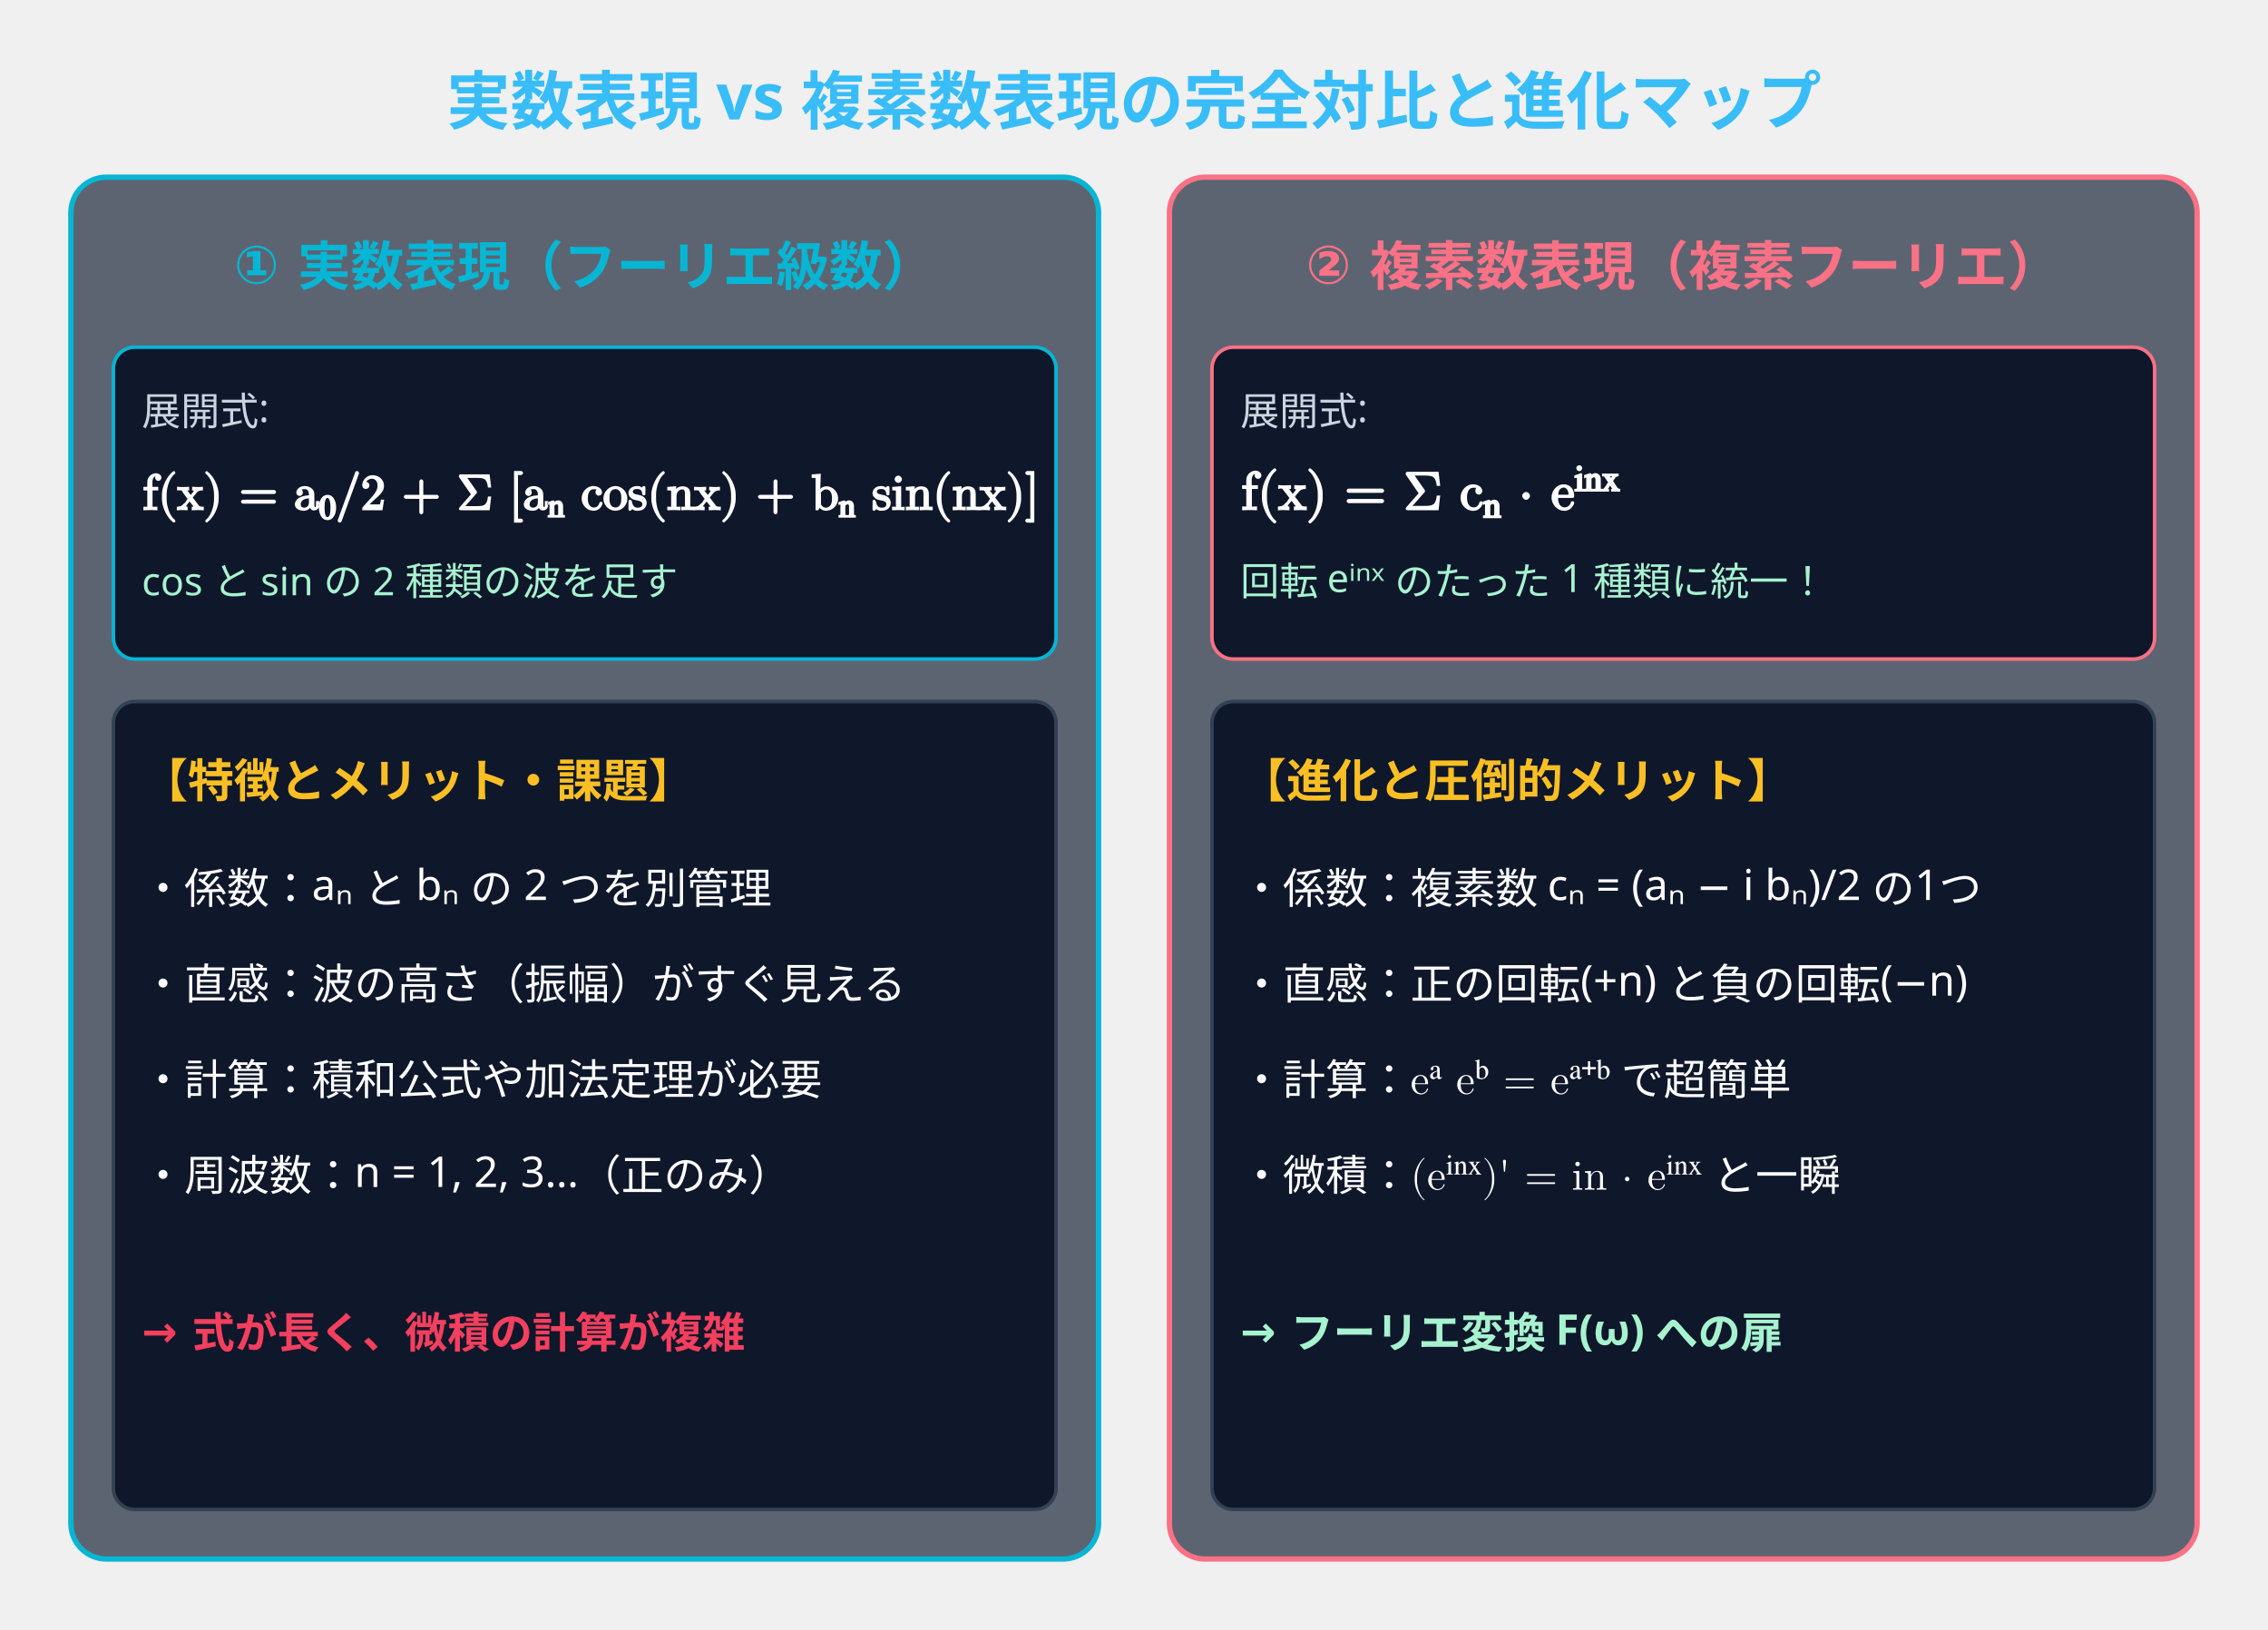
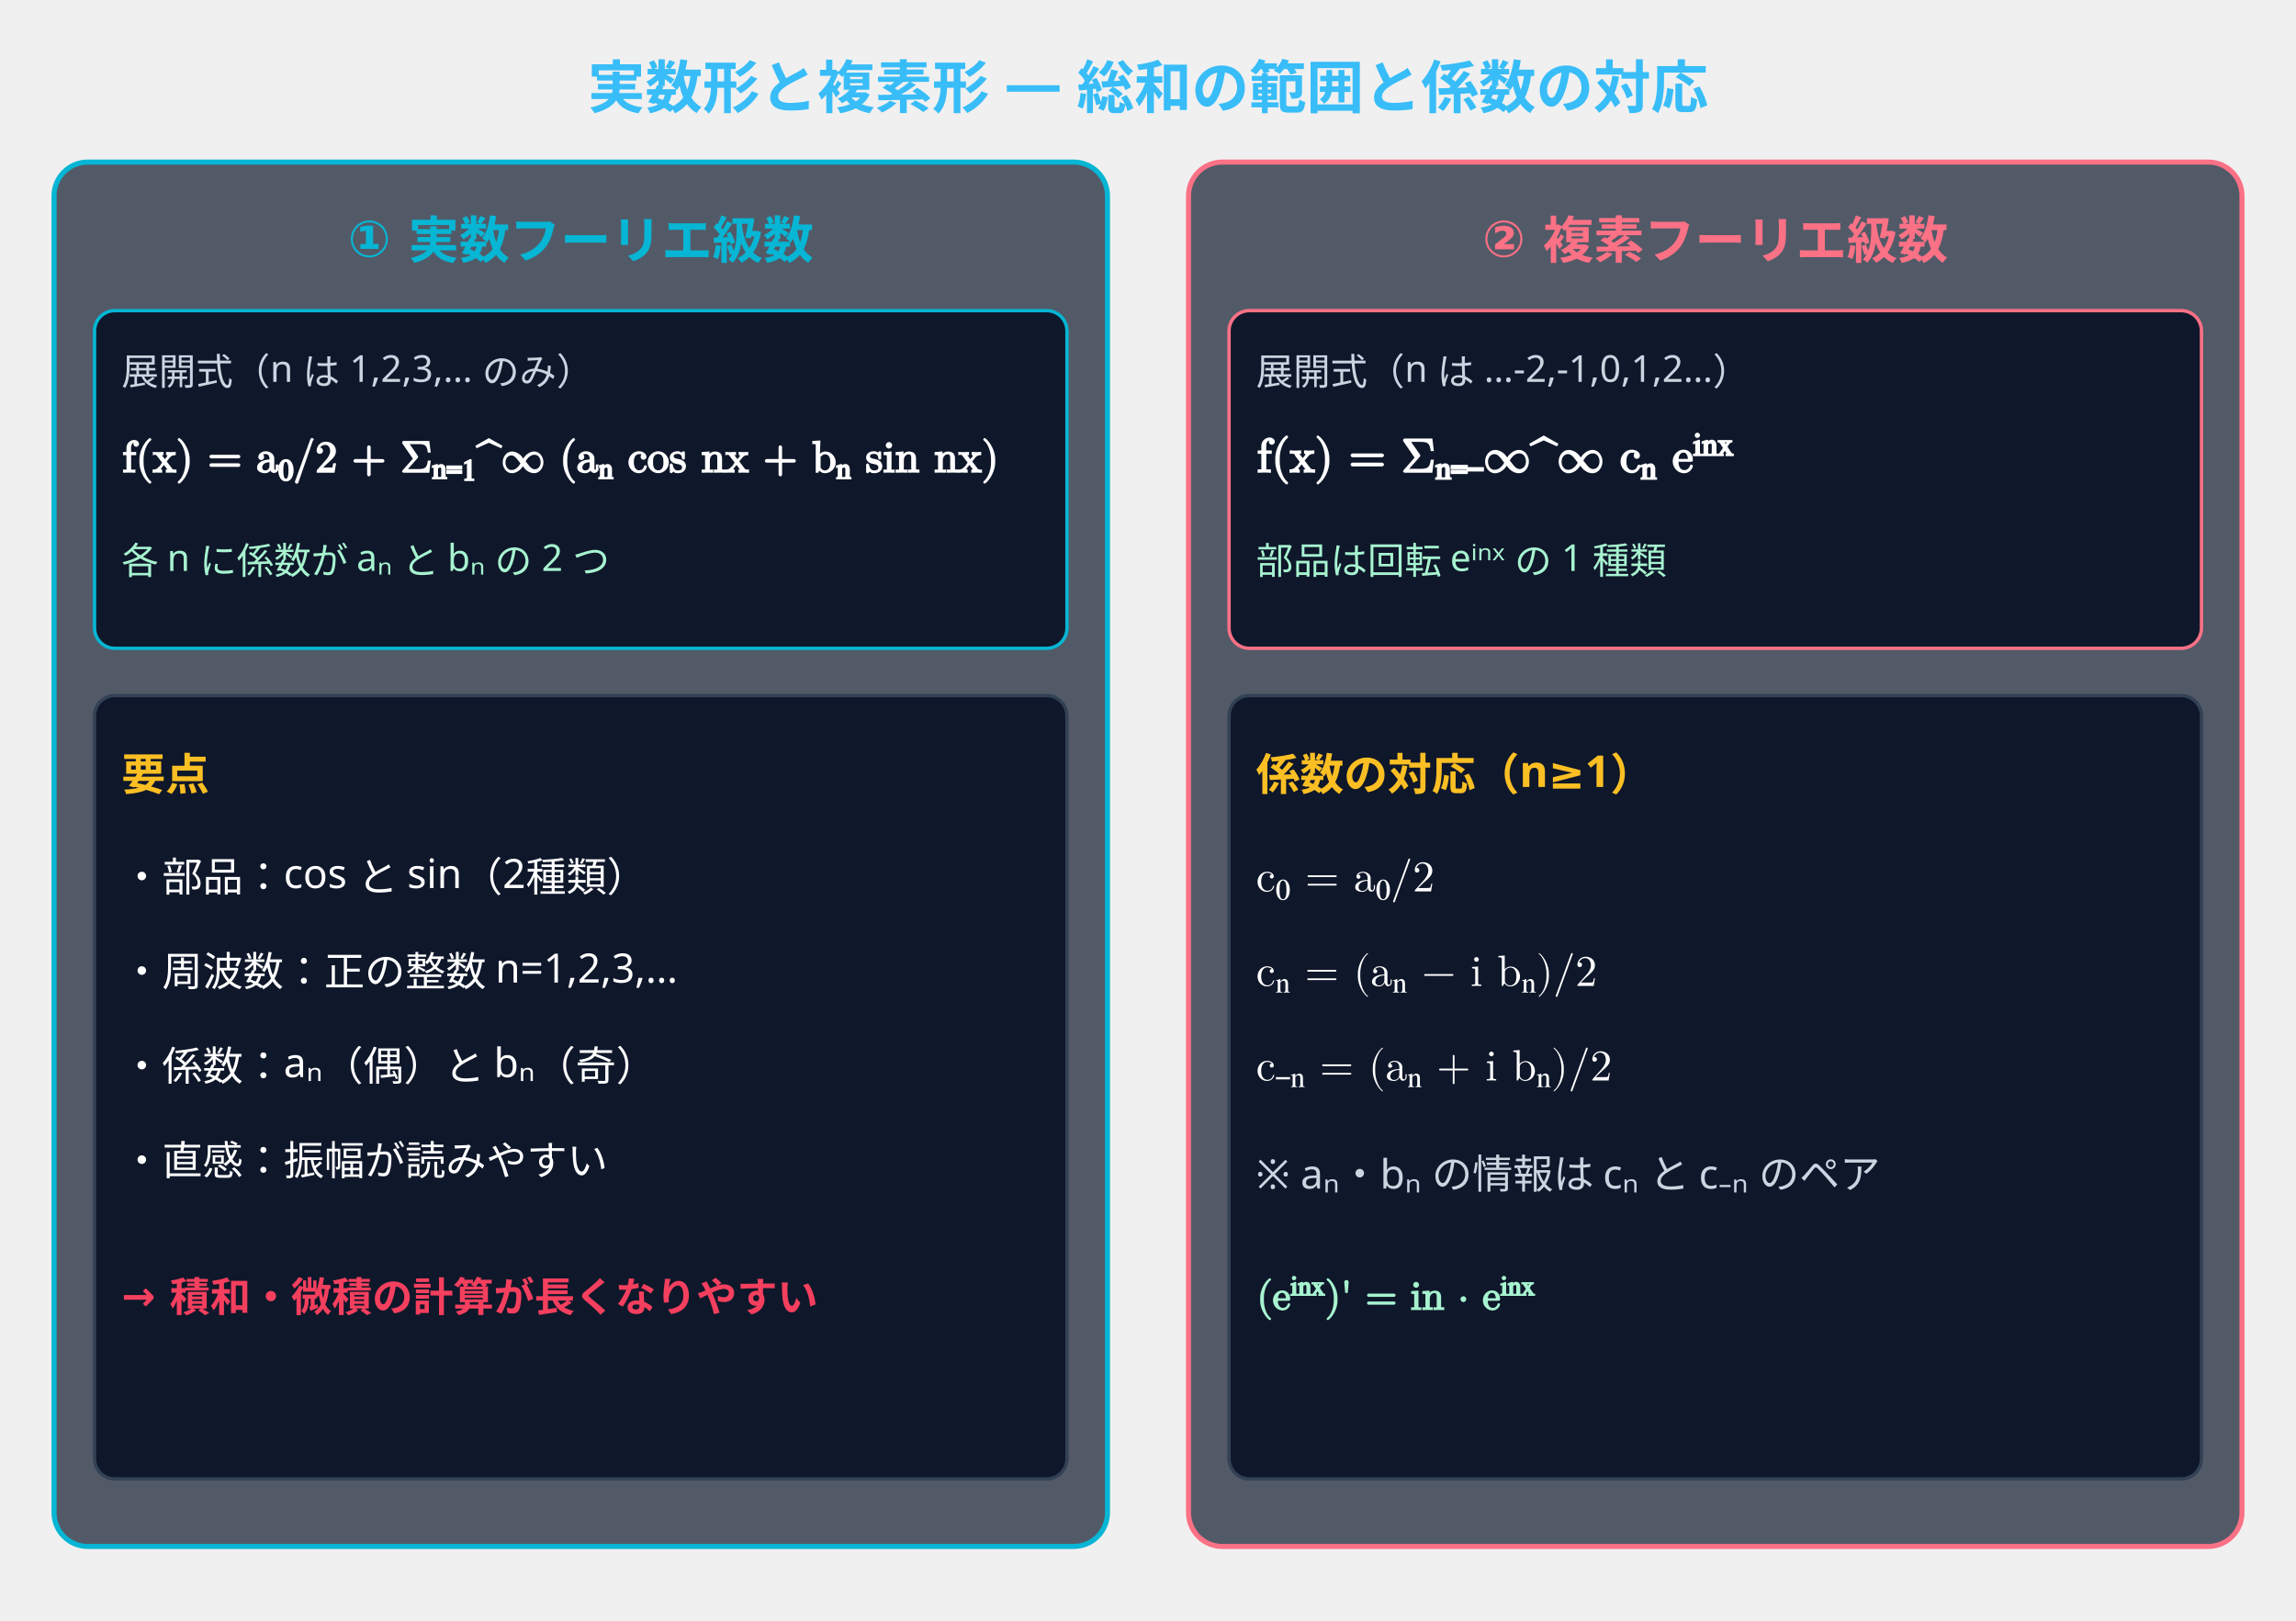
- <svg xmlns="http://www.w3.org/2000/svg" viewBox="0 0 640 460" width="100%" height="100%" style="background: linear-gradient(135deg, #0f172a 0%, #1e293b 100%); border-radius: 12px;">
+ <svg xmlns="http://www.w3.org/2000/svg" viewBox="0 0 680 480" width="100%" height="100%" style="background: linear-gradient(135deg, #0f172a 0%, #1e293b 100%); border-radius: 12px;">
  <style>
    .t { font-family: "Cambria Math", "Segoe UI Symbol", "Segoe UI", system-ui, sans-serif; }
    .jp { font-family: "Segoe UI", "Hiragino Sans", "Noto Sans JP", system-ui, sans-serif; }
  </style>
-   <text class="jp" x="320" y="35" fill="#38bdf8" font-size="18" font-weight="bold" text-anchor="middle">実数表現 vs 複素数表現の完全対比と進化マップ</text>
-   <g transform="translate(20, 50)">
-     <rect x="0" y="0" width="290" height="390" fill="rgba(30, 41, 59, 0.7)" rx="10" stroke="#06b6d4" stroke-width="1.5" />
-     <text class="jp" x="145" y="30" fill="#06b6d4" font-size="15" font-weight="bold" text-anchor="middle">① 実数表現（フーリエ級数）</text>
-     <rect x="12" y="48" width="266" height="88" fill="#0f172a" rx="6" stroke="#06b6d4" stroke-width="1" />
-     <text class="jp" x="20" y="70" fill="#cbd5e1" font-size="11">展開式:</text>
-     <text class="t" x="20" y="94" fill="#ffffff" font-size="14" font-weight="bold">f(x) = a₀/2 + Σ [aₙ cos(nx) + bₙ sin(nx)]</text>
-     <text class="jp" x="20" y="118" fill="#a7f3d0" font-size="11">cos と sin の 2 種類の波を足す</text>
-     <rect x="12" y="148" width="266" height="228" fill="#0f172a" rx="6" stroke="#334155" stroke-width="1" />
-     <text class="jp" x="20" y="175" fill="#fbbf24" font-size="13" font-weight="bold">【特徴とメリット・課題】</text>
-     <text class="jp" x="20" y="205" fill="#ffffff" font-size="12">・係数：aₙ と bₙ の 2 つを別管理</text>
-     <text class="jp" x="20" y="232" fill="#ffffff" font-size="12">・直感：波の高さ（振幅）がすぐ見える</text>
-     <text class="jp" x="20" y="259" fill="#ffffff" font-size="12">・計算：積和公式や加法定理が必要</text>
-     <text class="jp" x="20" y="286" fill="#ffffff" font-size="12">・周波数：n = 1, 2, 3…（正のみ）</text>
-     <text class="jp" x="20" y="330" fill="#f43f5e" font-size="12" font-weight="bold">→ 式が長く、微積の計算が複雑</text>
+   <text class="jp" x="340" y="32" fill="#38bdf8" font-size="17" font-weight="bold" text-anchor="middle">実数形と複素形 — 総和の範囲と係数の対応</text>
+   <g transform="translate(16, 48)">
+     <rect x="0" y="0" width="312" height="410" fill="rgba(30,41,59,0.75)" rx="10" stroke="#06b6d4" stroke-width="1.5" />
+     <text class="jp" x="156" y="28" fill="#06b6d4" font-size="15" font-weight="bold" text-anchor="middle">① 実数フーリエ級数</text>
+     <rect x="12" y="44" width="288" height="100" fill="#0f172a" rx="6" stroke="#06b6d4" />
+     <text class="jp" x="20" y="66" fill="#cbd5e1" font-size="11">展開式（n は 1,2,3,… のみ）</text>
+     <text class="t" x="20" y="92" fill="#fff" font-size="13" font-weight="bold">f(x) = a₀/2 + Σₙ₌₁^∞ (aₙ cos nx + bₙ sin nx)</text>
+     <text class="jp" x="20" y="122" fill="#a7f3d0" font-size="11">各 n に係数が aₙ と bₙ の 2 つ</text>
+     <rect x="12" y="158" width="288" height="232" fill="#0f172a" rx="6" stroke="#334155" />
+     <text class="jp" x="20" y="186" fill="#fbbf24" font-size="13" font-weight="bold">要点</text>
+     <text class="jp" x="20" y="216" fill="#fff" font-size="12">・部品：cos と sin（2種類）</text>
+     <text class="jp" x="20" y="244" fill="#fff" font-size="12">・周波数：正の整数 n=1,2,3,…</text>
+     <text class="jp" x="20" y="272" fill="#fff" font-size="12">・係数：aₙ（偶）と bₙ（奇）</text>
+     <text class="jp" x="20" y="300" fill="#fff" font-size="12">・直感：振幅が読みやすい</text>
+     <text class="jp" x="20" y="340" fill="#f43f5e" font-size="12" font-weight="bold">→ 積和・微積の計算が長くなりやすい</text>
  </g>
-   <g transform="translate(330, 50)">
-     <rect x="0" y="0" width="290" height="390" fill="rgba(30, 41, 59, 0.7)" rx="10" stroke="#fb7185" stroke-width="1.5" />
-     <text class="jp" x="145" y="30" fill="#fb7185" font-size="15" font-weight="bold" text-anchor="middle">② 複素数表現（複素フーリエ）</text>
-     <rect x="12" y="48" width="266" height="88" fill="#0f172a" rx="6" stroke="#fb7185" stroke-width="1" />
-     <text class="jp" x="20" y="70" fill="#cbd5e1" font-size="11">展開式:</text>
-     <text class="t" x="20" y="94" fill="#ffffff" font-size="15" font-weight="bold">f(x) = Σ cₙ · eⁱⁿˣ</text>
-     <text class="jp" x="20" y="118" fill="#a7f3d0" font-size="11">回転 eⁱⁿˣ のたった 1 種類に統一！</text>
-     <rect x="12" y="148" width="266" height="228" fill="#0f172a" rx="6" stroke="#334155" stroke-width="1" />
-     <text class="jp" x="20" y="175" fill="#fbbf24" font-size="13" font-weight="bold">【進化と圧倒的メリット】</text>
-     <text class="jp" x="20" y="205" fill="#ffffff" font-size="12">・係数：複素数 cₙ = (aₙ − i bₙ)/2 の1つ</text>
-     <text class="jp" x="20" y="232" fill="#ffffff" font-size="12">・直感：正の回転(+n) と負の回転(−n)</text>
-     <text class="t" x="20" y="259" fill="#ffffff" font-size="12">・計算：eᵃ eᵇ = eᵃ⁺ᵇ で超簡単</text>
-     <text class="t" x="20" y="286" fill="#ffffff" font-size="12">・微積：(eⁱⁿˣ)' = in · eⁱⁿˣ と一瞬</text>
-     <text class="jp" x="20" y="330" fill="#a7f3d0" font-size="12" font-weight="bold">→ フーリエ変換 F(ω) への扉</text>
+   <g transform="translate(352, 48)">
+     <rect x="0" y="0" width="312" height="410" fill="rgba(30,41,59,0.75)" rx="10" stroke="#fb7185" stroke-width="1.5" />
+     <text class="jp" x="156" y="28" fill="#fb7185" font-size="15" font-weight="bold" text-anchor="middle">② 複素フーリエ級数</text>
+     <rect x="12" y="44" width="288" height="100" fill="#0f172a" rx="6" stroke="#fb7185" />
+     <text class="jp" x="20" y="66" fill="#cbd5e1" font-size="11">展開式（n は …-2,-1,0,1,2…）</text>
+     <text class="t" x="20" y="92" fill="#fff" font-size="14" font-weight="bold">f(x) = Σₙ₌₋∞^∞ cₙ eⁱⁿˣ</text>
+     <text class="jp" x="20" y="122" fill="#a7f3d0" font-size="11">部品は回転 eⁱⁿˣ の 1 種類</text>
+     <rect x="12" y="158" width="288" height="232" fill="#0f172a" rx="6" stroke="#334155" />
+     <text class="jp" x="20" y="186" fill="#fbbf24" font-size="13" font-weight="bold">係数の対応（n≥1）</text>
+     <text class="t" x="20" y="216" fill="#fff" font-size="13">c₀ = a₀/2</text>
+     <text class="t" x="20" y="244" fill="#fff" font-size="13">cₙ = (aₙ − i bₙ)/2</text>
+     <text class="t" x="20" y="272" fill="#fff" font-size="13">c₋ₙ = (aₙ + i bₙ)/2</text>
+     <text class="jp" x="20" y="304" fill="#cbd5e1" font-size="12">※ aₙ・bₙ の情報は cₙ と c₋ₙ のペア</text>
+     <text class="t" x="20" y="340" fill="#a7f3d0" font-size="12" font-weight="bold">(eⁱⁿˣ)' = in · eⁱⁿˣ</text>
  </g>
</svg>
